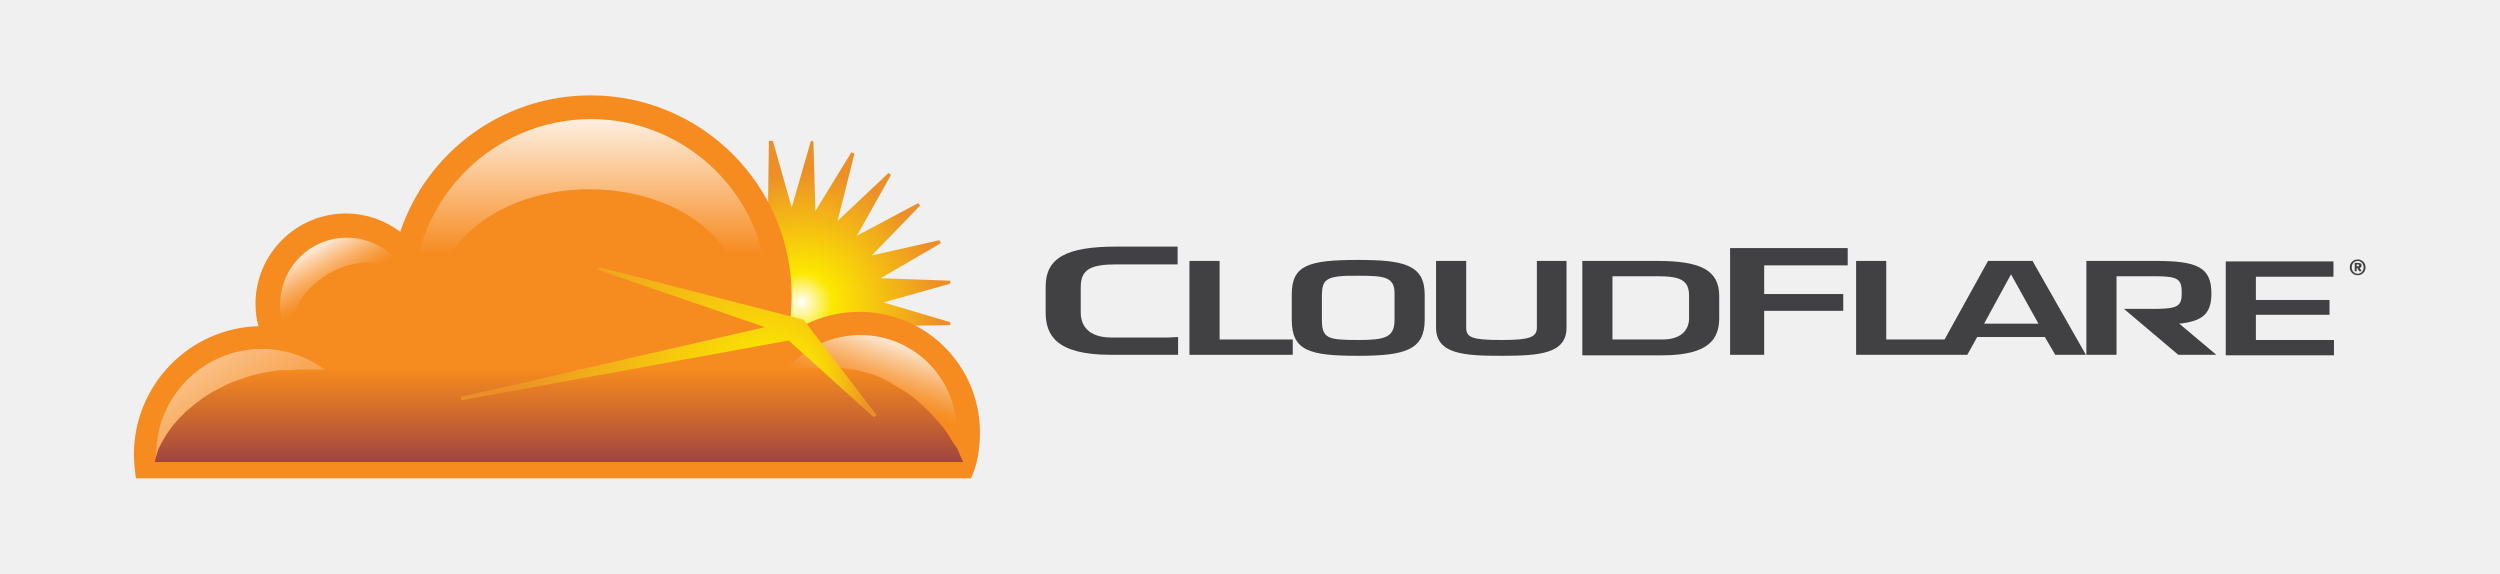
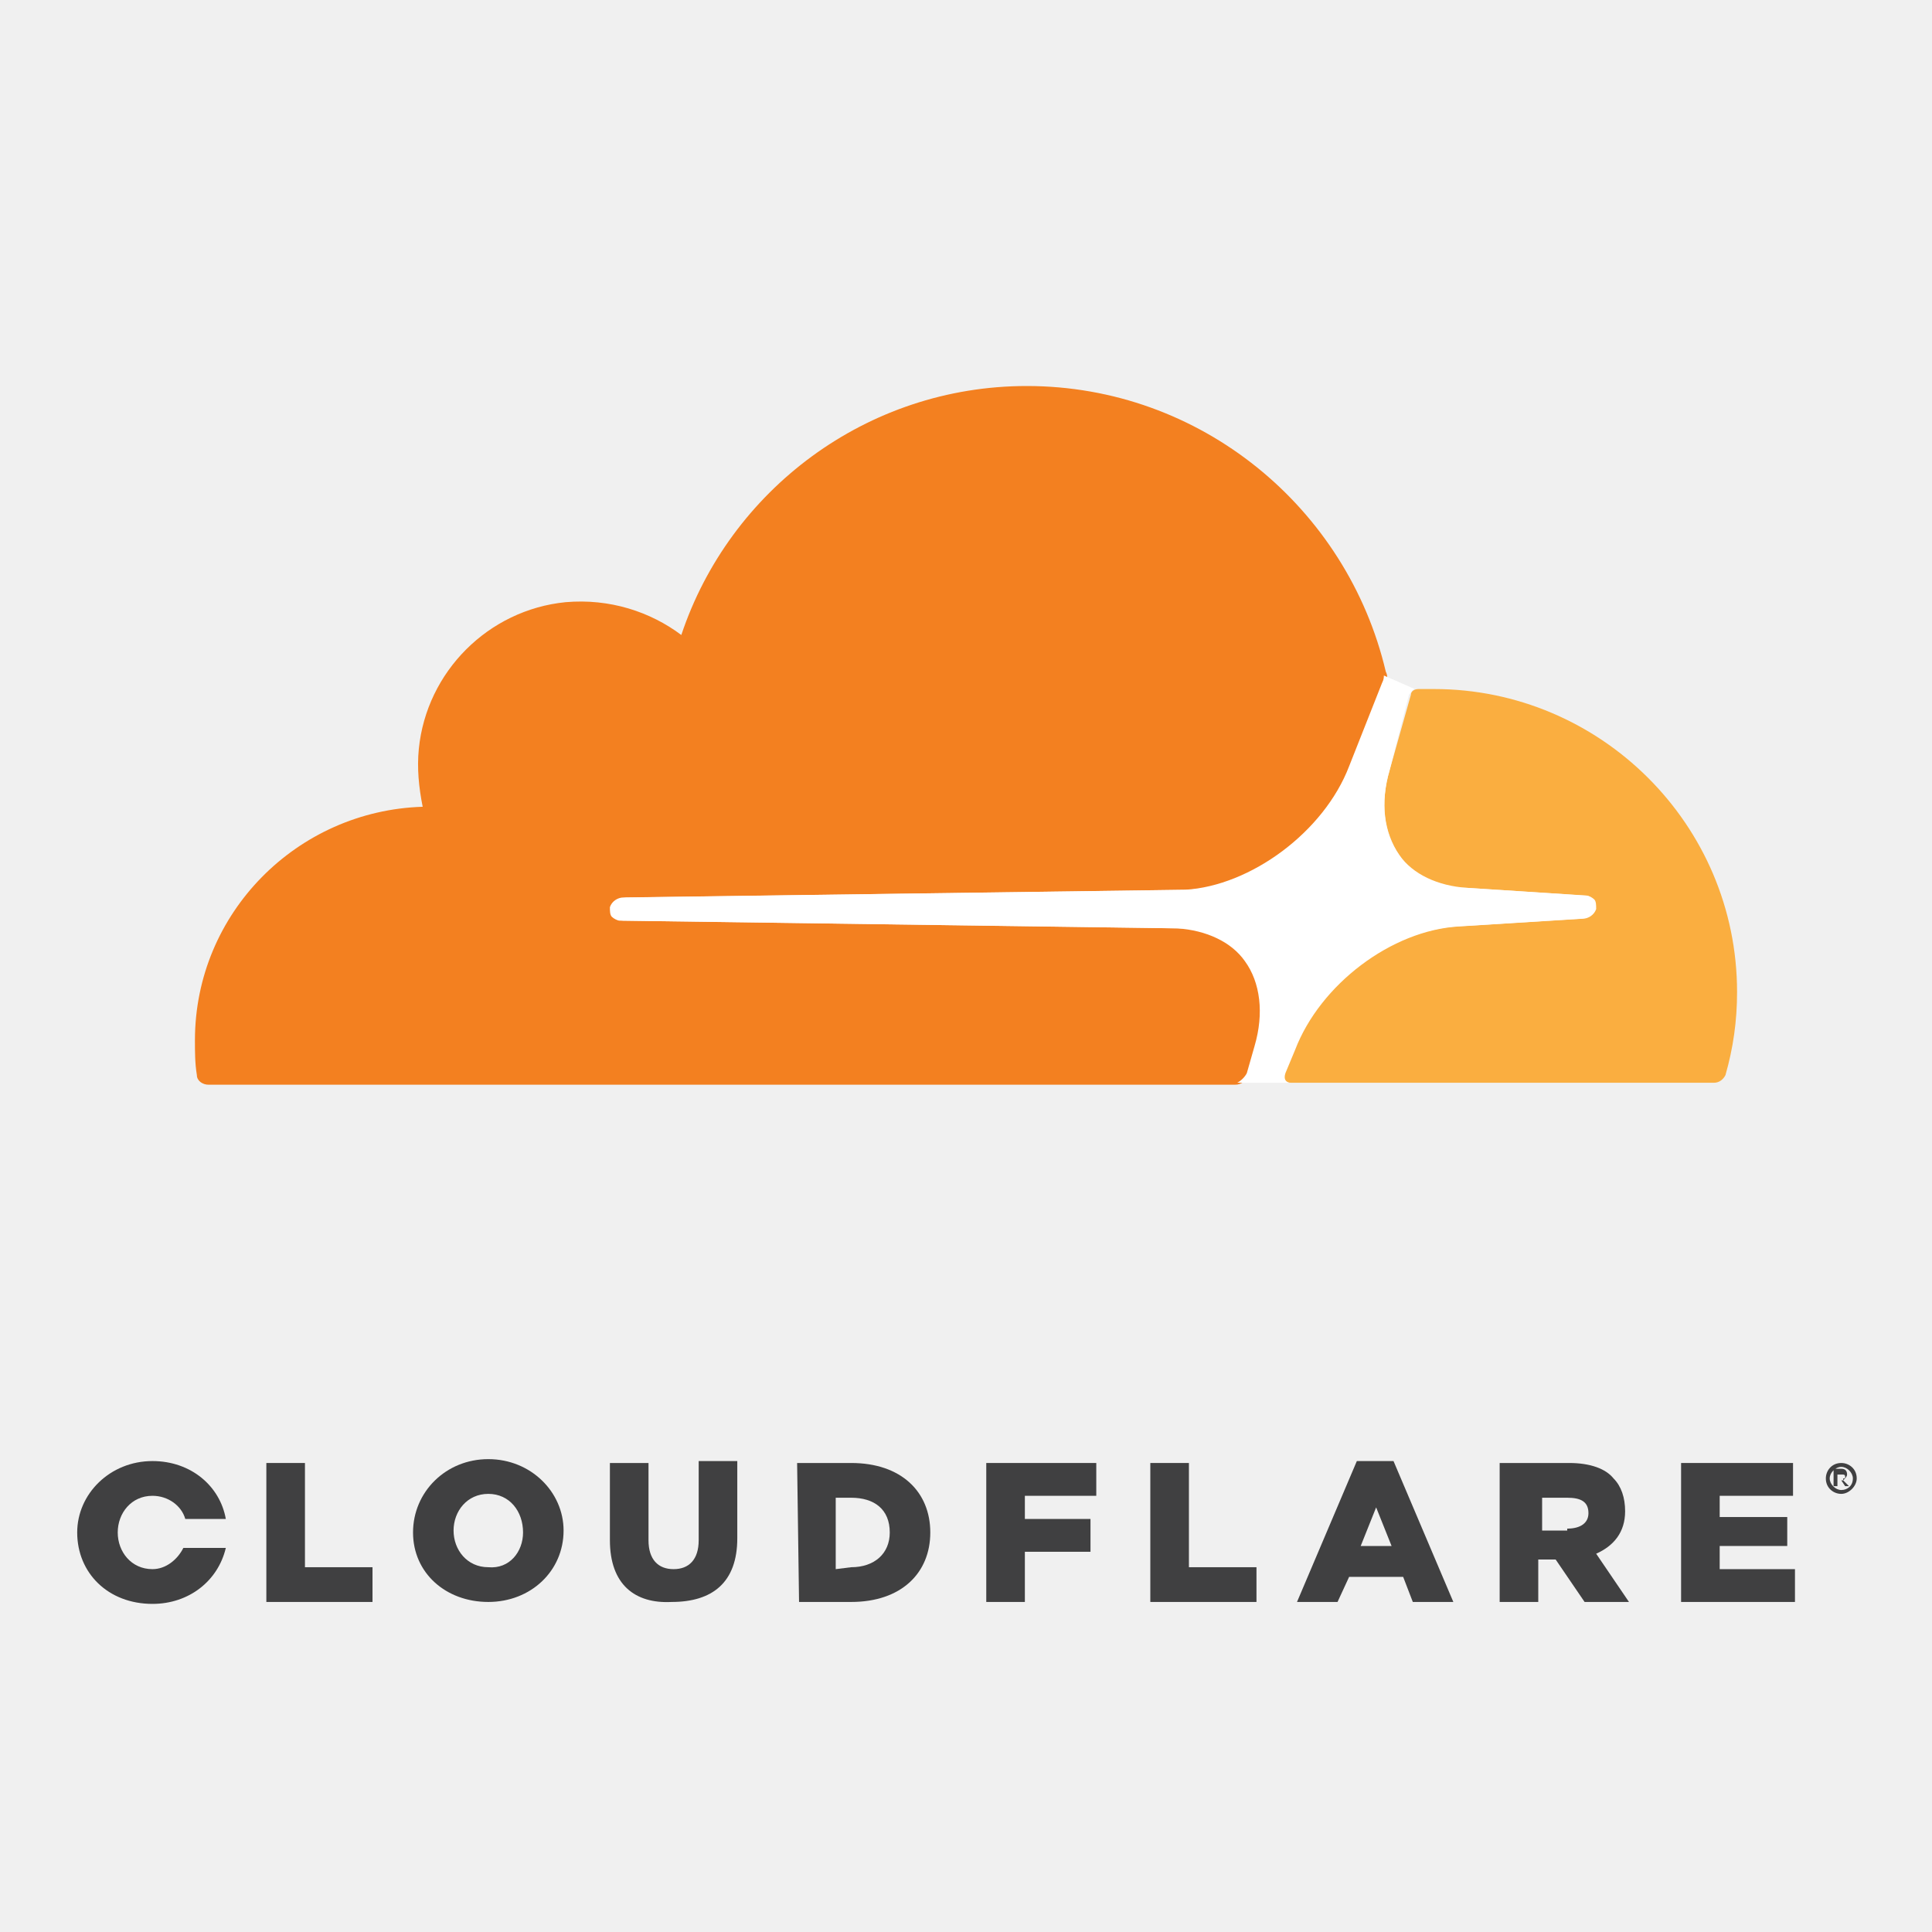
- <svg xmlns="http://www.w3.org/2000/svg" version="1.1" id="Layer_1" x="0px" y="0px" viewBox="0 0 505.9 116" style="enable-background:new 0 0 505.9 116;" xml:space="preserve">
+ <svg xmlns="http://www.w3.org/2000/svg" version="1.1" id="Layer_1" x="0px" y="0px" viewBox="0 0 100.1 100.1" style="enable-background:new 0 0 100.1 100.1;" xml:space="preserve">
  <style type="text/css">
- 	.st0{fill:#414042;}
- 	.st1{fill:url(#SVGID_1_);}
- 	.st2{fill:#F68B1F;}
- 	.st3{fill:url(#SVGID_2_);}
- 	.st4{fill:url(#SVGID_3_);}
- 	.st5{fill:url(#SVGID_4_);}
- 	.st6{fill:url(#SVGID_5_);}
- 	.st7{fill:url(#SVGID_6_);}
- 	.st8{fill:url(#SVGID_7_);}
+ 	.st0{fill:#404041;}
+ 	.st1{fill:#F38020;}
+ 	.st2{fill:#FAAE40;}
+ 	.st3{fill:#FFFFFF;}
</style>
  <g>
+     <path class="st0" d="M95.4,77.4c-0.4,0-0.8-0.3-0.8-0.8c0-0.4,0.3-0.8,0.8-0.8c0.4,0,0.8,0.3,0.8,0.8C96.2,77,95.8,77.4,95.4,77.4    M95.4,76c-0.3,0-0.6,0.3-0.6,0.6c0,0.3,0.3,0.6,0.6,0.6S96,77,96,76.6C96,76.3,95.7,76,95.4,76 M95.8,77h-0.2l-0.2-0.3h-0.2V77   h-0.2v-0.9h0.4c0.2,0,0.3,0.1,0.3,0.3c0,0.1-0.1,0.2-0.2,0.3L95.8,77z M95.5,76.6c0.1,0,0.1,0,0.1-0.1c0-0.1-0.1-0.1-0.1-0.1h-0.3   v0.3H95.5L95.5,76.6z" />
+     <polygon class="st0" points="13.8,75.8 15.8,75.8 15.8,81.2 19.3,81.2 19.3,83 13.8,83  " />
+     <path class="st0" d="M21.4,79.4L21.4,79.4c0-2.1,1.7-3.8,3.9-3.8s3.9,1.7,3.9,3.7v0c0,2.1-1.7,3.7-3.9,3.7S21.4,81.5,21.4,79.4    M27.1,79.4L27.1,79.4c0-1.1-0.7-2-1.8-2c-1.1,0-1.8,0.9-1.8,1.9v0c0,1,0.7,1.9,1.8,1.9C26.4,81.3,27.1,80.4,27.1,79.4" />
+     <path class="st0" d="M31.6,79.8v-4h2v4c0,1,0.5,1.5,1.3,1.5s1.3-0.5,1.3-1.5v-4.1h2v4c0,2.3-1.3,3.3-3.4,3.3   C32.9,83.1,31.6,82.1,31.6,79.8" />
+     <path class="st0" d="M41.3,75.8h2.8c2.6,0,4.1,1.5,4.1,3.6v0c0,2.1-1.5,3.6-4.1,3.6h-2.7L41.3,75.8L41.3,75.8z M44.1,81.2   c1.2,0,2-0.7,2-1.8v0c0-1.2-0.8-1.8-2-1.8h-0.8v3.7L44.1,81.2L44.1,81.2z" />
+     <polygon class="st0" points="51.1,75.8 56.8,75.8 56.8,77.5 53.1,77.5 53.1,78.7 56.5,78.7 56.5,80.4 53.1,80.4 53.1,83 51.1,83     " />
+     <polygon class="st0" points="59.6,75.8 61.6,75.8 61.6,81.2 65.1,81.2 65.1,83 59.6,83  " />
+     <path class="st0" d="M70.3,75.7h1.9l3.1,7.3h-2.1l-0.5-1.3h-2.8L69.3,83h-2.1L70.3,75.7z M72.1,80.1l-0.8-2l-0.8,2H72.1z" />
+     <path class="st0" d="M77.9,75.8h3.4c1.1,0,1.9,0.3,2.3,0.8c0.4,0.4,0.6,1,0.6,1.7v0c0,1.1-0.6,1.8-1.5,2.2l1.7,2.5h-2.3l-1.5-2.2   h-0.9V83h-2V75.8L77.9,75.8z M81.2,79.2c0.7,0,1.1-0.3,1.1-0.8v0c0-0.6-0.4-0.8-1.1-0.8h-1.3v1.7H81.2L81.2,79.2z" />
+     <polygon class="st0" points="87.1,75.8 92.9,75.8 92.9,77.5 89.1,77.5 89.1,78.6 92.6,78.6 92.6,80.1 89.1,80.1 89.1,81.3 93,81.3    93,83 87.1,83  " />
+     <path class="st0" d="M9.5,80.2c-0.3,0.6-0.9,1.1-1.6,1.1c-1.1,0-1.8-0.9-1.8-1.9v0c0-1,0.7-1.9,1.8-1.9c0.8,0,1.5,0.5,1.7,1.2h2.1   c-0.3-1.7-1.8-3-3.8-3c-2.2,0-3.9,1.7-3.9,3.7v0c0,2.1,1.6,3.7,3.9,3.7c1.9,0,3.4-1.2,3.8-2.9L9.5,80.2L9.5,80.2z" />
+   </g>
+   <g>
    <g>
-       <path class="st0" d="M411.3,52.8h-9l-8.8,15.9h-11.8V52.8h-6.1v19h22.5l2-3.6h13.7l2.1,3.6h6.2L411.3,52.8z M401.5,65.5l5.4-9.9    h0.1l5.5,9.9H401.5z" />
-       <path class="st0" d="M441,65.5c4.7-0.5,6.5-2,6.5-6.1c0-5.3-2.8-6.6-11.3-6.6h-14v19h6.1V55.9h8c4.6,0,5.2,0.7,5.2,3.4    c0,2.6-0.8,3.1-4.8,3.2h-6.9l11,9.3h7.7L441,65.5z" />
-       <path class="st0" d="M456.5,60.7h14.9v3h-14.9v5.1h15.8v3.1h-21.9v-19h21.8V56h-15.7L456.5,60.7L456.5,60.7z" />
+       <path class="st1" d="M65.1,54.2c0.5-1.7,0.3-3.2-0.5-4.4c-0.7-1.1-2-1.7-3.5-1.7l-28.8-0.4c-0.2,0-0.4-0.1-0.4-0.2    s-0.1-0.3-0.1-0.5c0.1-0.3,0.4-0.5,0.7-0.5l29.1-0.4c3.4-0.2,7.2-3,8.5-6.4l1.7-4.3c0.1-0.2,0.1-0.4,0-0.6    C69.8,26.3,62.2,20,53.2,20c-8.3,0-15.4,5.4-17.9,12.9c-1.6-1.2-3.7-1.9-6-1.7c-4,0.4-7.2,3.6-7.6,7.6c-0.1,1,0,2,0.2,3    c-6.5,0.2-11.8,5.5-11.8,12.1c0,0.6,0,1.2,0.1,1.8c0,0.3,0.3,0.5,0.6,0.5H64c0.3,0,0.6-0.2,0.7-0.5L65.1,54.2z" />
+       <path class="st2" d="M74.3,35.7c-0.3,0-0.5,0-0.8,0c-0.2,0-0.4,0.1-0.4,0.3l-1.1,3.9c-0.5,1.7-0.3,3.2,0.5,4.4    c0.7,1.1,2,1.7,3.5,1.7l6.1,0.4c0.2,0,0.4,0.1,0.4,0.2s0.1,0.4,0.1,0.5c-0.1,0.3-0.4,0.5-0.7,0.5L75.5,48c-3.5,0.2-7.2,3-8.5,6.4    l-0.5,1.2c-0.1,0.2,0.1,0.5,0.3,0.5h22c0.3,0,0.5-0.2,0.6-0.4c0.4-1.4,0.6-2.8,0.6-4.3C90,42.7,82.9,35.7,74.3,35.7" />
    </g>
-     <g>
-       <path class="st0" d="M236.5,68.3h-11.6c-4.7,0-6.2-2.5-6.2-5v-5.2c0-3.6,2-4.6,7.3-4.6h9l0,0h3.3v-3.6H226    c-10.1,0-14.4,2.2-14.4,8.1v5.2c0,4.6,2.1,8.6,13.2,8.6h13.6v-3.6L236.5,68.3L236.5,68.3z" />
-     </g>
-     <g>
-       <path class="st0" d="M246.8,68.7h14.8v3.1h-20.9v-19h6.1L246.8,68.7L246.8,68.7z" />
-     </g>
-     <g>
-       <path class="st0" d="M288.3,59.6v5.1c0,6.1-3.9,7.3-13.5,7.3c-9.8,0-13.4-1-13.4-7.3v-5.1c0-5.9,3.3-7,13.4-7    C283.9,52.6,288.3,53.5,288.3,59.6z M267.5,59.6v5.1c0,3.8,1.2,4.1,7.3,4.1c5.5,0,7.4-0.5,7.4-4.1v-5.1c0.1-3.6-2-3.8-7.4-3.8    C268.2,55.7,267.6,56.6,267.5,59.6z" />
-     </g>
-     <g>
-       <path class="st0" d="M317,52.8v13.5c0,5.3-5.5,5.7-13.2,5.7c-7.4,0-13.2-0.3-13.2-5.7V52.8h6.1v13.5c0,2,1.2,2.5,7.1,2.5    c5.6,0,7.2-0.5,7.2-2.5V52.8H317z" />
-     </g>
-     <g>
-       <path class="st0" d="M320.2,52.8h15.2c8.8,0,12.5,1.9,12.5,7.1v4.5c0,4-1.9,7.5-11.5,7.5h-16.2V52.8z M336.4,68.7    c4.1,0,5.4-2.2,5.4-4.3v-4.5c0-3.2-1.7-4-6.4-4h-9.1v12.8H336.4z" />
-     </g>
-     <g>
-       <path class="st0" d="M357,59.5h16v3.4h-16v8.9h-6.9V50.2h23.8v3.5H357V59.5z" />
-     </g>
-     <path class="st0" d="M477.1,52.5c0.9,0,1.6,0.7,1.6,1.6s-0.7,1.6-1.6,1.6s-1.6-0.7-1.6-1.6S476.2,52.5,477.1,52.5z M477.1,55.4   c0.7,0,1.2-0.6,1.2-1.3s-0.5-1.3-1.2-1.3s-1.2,0.6-1.2,1.3C475.9,54.8,476.4,55.4,477.1,55.4z M476.5,53.2h0.6   c0.4,0,0.8,0.1,0.8,0.5c0,0.3-0.2,0.5-0.4,0.5l0.4,0.7h-0.5l-0.4-0.7h-0.1v0.7h-0.4V53.2z M476.9,53.9h0.2c0.1,0,0.3,0,0.3-0.2   s-0.2-0.2-0.3-0.2h-0.2V53.9z" />
-     <radialGradient id="SVGID_1_" cx="162.941" cy="-122.748" r="32.463" fx="162.147" fy="-121.078" gradientTransform="matrix(1 0 0 -1 0 -60)" gradientUnits="userSpaceOnUse">
-       <stop offset="0" style="stop-color:#FFFFFF" />
-       <stop offset="0.19" style="stop-color:#FCE800" />
-       <stop offset="0.859" style="stop-color:#EC8F27" />
-     </radialGradient>
-     <polygon class="st1" points="160.2,42 164.1,28.5 164.6,28.6 165,42.7 172.3,30.8 172.9,31.1 169.5,44.7 179.8,35 180.3,35.4    173.4,47.7 185.8,41.1 186.2,41.6 176.4,51.7 190.1,48.6 190.4,49.2 178.2,56.3 192.3,56.8 192.3,57.4 178.8,61.2 192.3,65.2    192.3,65.8 178.1,66 190.1,73.5 189.8,74.1 176.2,70.7 185.8,80.9 185.4,81.5 173.2,74.5 179.8,86.8 179.2,87.3 169.1,77.4    172.4,91 171.8,91.4 164.6,79.3 164.4,93.3 163.8,93.4 159.8,79.9 155.8,93.4 155.1,93.3 155.1,79.3 154.7,79.1 146.9,90.8    150.3,77.3 140,86.9 139.4,86.4 146.4,74.2 133.9,80.7 133.5,80.2 143.3,70.3 129.5,73.3 129.4,72.8 141.6,65.6 127.6,65.1    127.4,64.5 140.9,60.7 127.5,56.7 127.6,56.1 141.7,55.8 129.8,48.6 129.9,48 143.6,51.4 133.9,41.1 134.4,40.6 146.7,47.3    140,35.1 140.4,34.6 150.7,44.5 147.4,30.8 147.2,30.5 155.4,42.7 155.6,28.5 156.4,28.5  " />
-     <path class="st2" d="M198.3,87.5c0-13.5-10.9-24.4-24.4-24.4c-5.4,0-10.5,1.8-14.5,4.8c0.5-2.6,0.8-5.2,0.8-7.9   c0-22.5-18.2-40.7-40.7-40.7c-17.9,0-33.1,11.5-38.5,27.6c-3.1-2.3-6.9-3.7-11-3.7c-10.1,0-18.3,8.2-18.3,18.3   c0,1.6,0.2,3.1,0.6,4.5c-14,0.4-25.2,11.9-25.2,26c0,1.6,0.2,3.2,0.4,4.8h169C197.8,94,198.3,90.8,198.3,87.5z" />
-     <linearGradient id="SVGID_2_" gradientUnits="userSpaceOnUse" x1="119.6" y1="-111.481" x2="119.6" y2="-79.64" gradientTransform="matrix(1 0 0 -1 0 -60)">
-       <stop offset="0" style="stop-color:#F68B1F" />
-       <stop offset="1" style="stop-color:#FFFFFF" />
-     </linearGradient>
-     <path class="st3" d="M155.4,60c0,19.8-16.1,32.3-35.9,32.3S83.7,79.8,83.7,60s16.1-35.9,35.9-35.9S155.4,40.2,155.4,60" />
-     <path class="st2" d="M149.9,60.2c0,12.1-13.7,21.9-30.6,21.9s-30.6-9.8-30.6-21.9c0-12.1,13.7-21.9,30.6-21.9   S149.9,48.1,149.9,60.2" />
-     <linearGradient id="SVGID_3_" gradientUnits="userSpaceOnUse" x1="79.135" y1="-59.438" x2="89.26" y2="-69.563" gradientTransform="matrix(0.9642 0.2653 0.2653 -0.9642 2.4232 -29.5861)">
-       <stop offset="0" style="stop-color:#FFFFFF" />
-       <stop offset="4.820810e-02" style="stop-color:#FEF6ED" />
-       <stop offset="0.257" style="stop-color:#FBD0A5" />
-       <stop offset="0.444" style="stop-color:#F9B26B" />
-       <stop offset="0.603" style="stop-color:#F79D42" />
-       <stop offset="0.728" style="stop-color:#F69028" />
-       <stop offset="0.803" style="stop-color:#F68B1F" />
-     </linearGradient>
-     <circle class="st4" cx="70.2" cy="61.6" r="13.5" />
-     <path class="st2" d="M81.2,56.5c2.3,4-0.6,9.9-6.4,13.3c-5.8,3.4-12.4,2.9-14.7-1.1s0.6-9.9,6.4-13.3C72.3,52,78.9,52.5,81.2,56.5" />
-     <linearGradient id="SVGID_4_" gradientUnits="userSpaceOnUse" x1="29.05" y1="-111.883" x2="67.346" y2="-170.847" gradientTransform="matrix(1 0 0 -1 0 -60)">
-       <stop offset="0" style="stop-color:#FFFFFF" />
-       <stop offset="4.820810e-02" style="stop-color:#FEF6ED" />
-       <stop offset="0.257" style="stop-color:#FBD0A5" />
-       <stop offset="0.444" style="stop-color:#F9B26B" />
-       <stop offset="0.603" style="stop-color:#F79D42" />
-       <stop offset="0.728" style="stop-color:#F69028" />
-       <stop offset="0.803" style="stop-color:#F68B1F" />
-     </linearGradient>
-     <path class="st5" d="M74.4,92c0-11.8-9.6-21.4-21.4-21.4S31.6,80.2,31.6,92v0.1L74.4,92C74.4,92.1,74.4,92.1,74.4,92z" />
-     <linearGradient id="SVGID_5_" gradientUnits="userSpaceOnUse" x1="181.052" y1="-126.704" x2="175.176" y2="-143.927" gradientTransform="matrix(1 0 0 -1 0 -60)">
-       <stop offset="0" style="stop-color:#FFFFFF" />
-       <stop offset="4.820810e-02" style="stop-color:#FEF6ED" />
-       <stop offset="0.257" style="stop-color:#FBD0A5" />
-       <stop offset="0.444" style="stop-color:#F9B26B" />
-       <stop offset="0.603" style="stop-color:#F79D42" />
-       <stop offset="0.728" style="stop-color:#F69028" />
-       <stop offset="0.803" style="stop-color:#F68B1F" />
-     </linearGradient>
-     <path class="st6" d="M193.6,87.3c0-10.8-8.7-19.5-19.5-19.5c-10.8,0-19.5,8.7-19.5,19.5c0,1.5,0.2,3,0.5,4.4H193   C193.4,90.3,193.6,88.8,193.6,87.3z" />
-     <linearGradient id="SVGID_6_" gradientUnits="userSpaceOnUse" x1="113.15" y1="-134.596" x2="113.15" y2="-153.417" gradientTransform="matrix(1 0 0 -1 0 -60)">
-       <stop offset="0" style="stop-color:#F68B1F" />
-       <stop offset="0.531" style="stop-color:#CB672F" />
-       <stop offset="1" style="stop-color:#A1453F" />
-     </linearGradient>
-     <polygon class="st7" points="194.4,92.4 193.8,90.9 192.9,89.6 191.8,87.8 190.8,86.4 189.3,84.7 187.9,83.2 186.3,81.7    184.8,80.4 183.1,79.2 181.4,78.2 179.6,77.1 178,76.3 176.4,75.7 174.9,75.3 173.5,74.9 172,74.7 170.3,74.5 60,74.8 58.2,74.9    56.5,74.9 54.5,75.2 52.9,75.5 50.8,76 49.4,76.5 47.9,77 46.3,77.6 44.4,78.6 43,79.3 41.1,80.5 39.4,81.8 37.7,83.2 36.2,84.7    34.9,86.2 33.7,87.9 32.7,89.6 32,91 31.6,92.4 31.3,93.5 194.9,93.5  " />
-     <radialGradient id="SVGID_7_" cx="135.686" cy="-132.414" r="43.451" fx="162.639" fy="-140.292" gradientTransform="matrix(1 0 0 -1 0 -60)" gradientUnits="userSpaceOnUse">
-       <stop offset="0" style="stop-color:#FFFFFF" />
-       <stop offset="0.133" style="stop-color:#FCE800" />
-       <stop offset="0.859" style="stop-color:#EC8F27" />
-     </radialGradient>
-     <polygon class="st8" points="162.6,64.7 177.4,84 176.8,84.4 159.6,68.9 93.3,81 93.3,80.3 154.8,66.2 121,54.6 121.4,54.1  " />
+     <path class="st3" d="M66.9,56.1c-0.3,0-0.4-0.2-0.3-0.5l0.5-1.2c1.3-3.4,5-6.2,8.5-6.4l6.4-0.4c0.3,0,0.6-0.2,0.7-0.5   c0-0.2,0-0.4-0.1-0.5c-0.1-0.1-0.3-0.2-0.4-0.2L76,46c-1.5-0.1-2.8-0.7-3.5-1.7c-0.8-1.1-1-2.7-0.5-4.4L73,36   c0.1-0.1,0.2-0.3,0.3-0.3l0,0L71.7,35c0,0.1,0,0.2-0.1,0.4l-1.7,4.3c-1.3,3.4-5.1,6.2-8.5,6.4l-29.1,0.4c-0.3,0-0.6,0.2-0.7,0.5   c0,0.2,0,0.4,0.1,0.5c0.1,0.1,0.3,0.2,0.4,0.2L61,48.1c1.5,0.1,2.8,0.7,3.5,1.7c0.8,1.1,1,2.7,0.5,4.4l-0.4,1.4   c-0.1,0.2-0.3,0.4-0.5,0.5h19.2v0H66.9z" />
  </g>
</svg>
